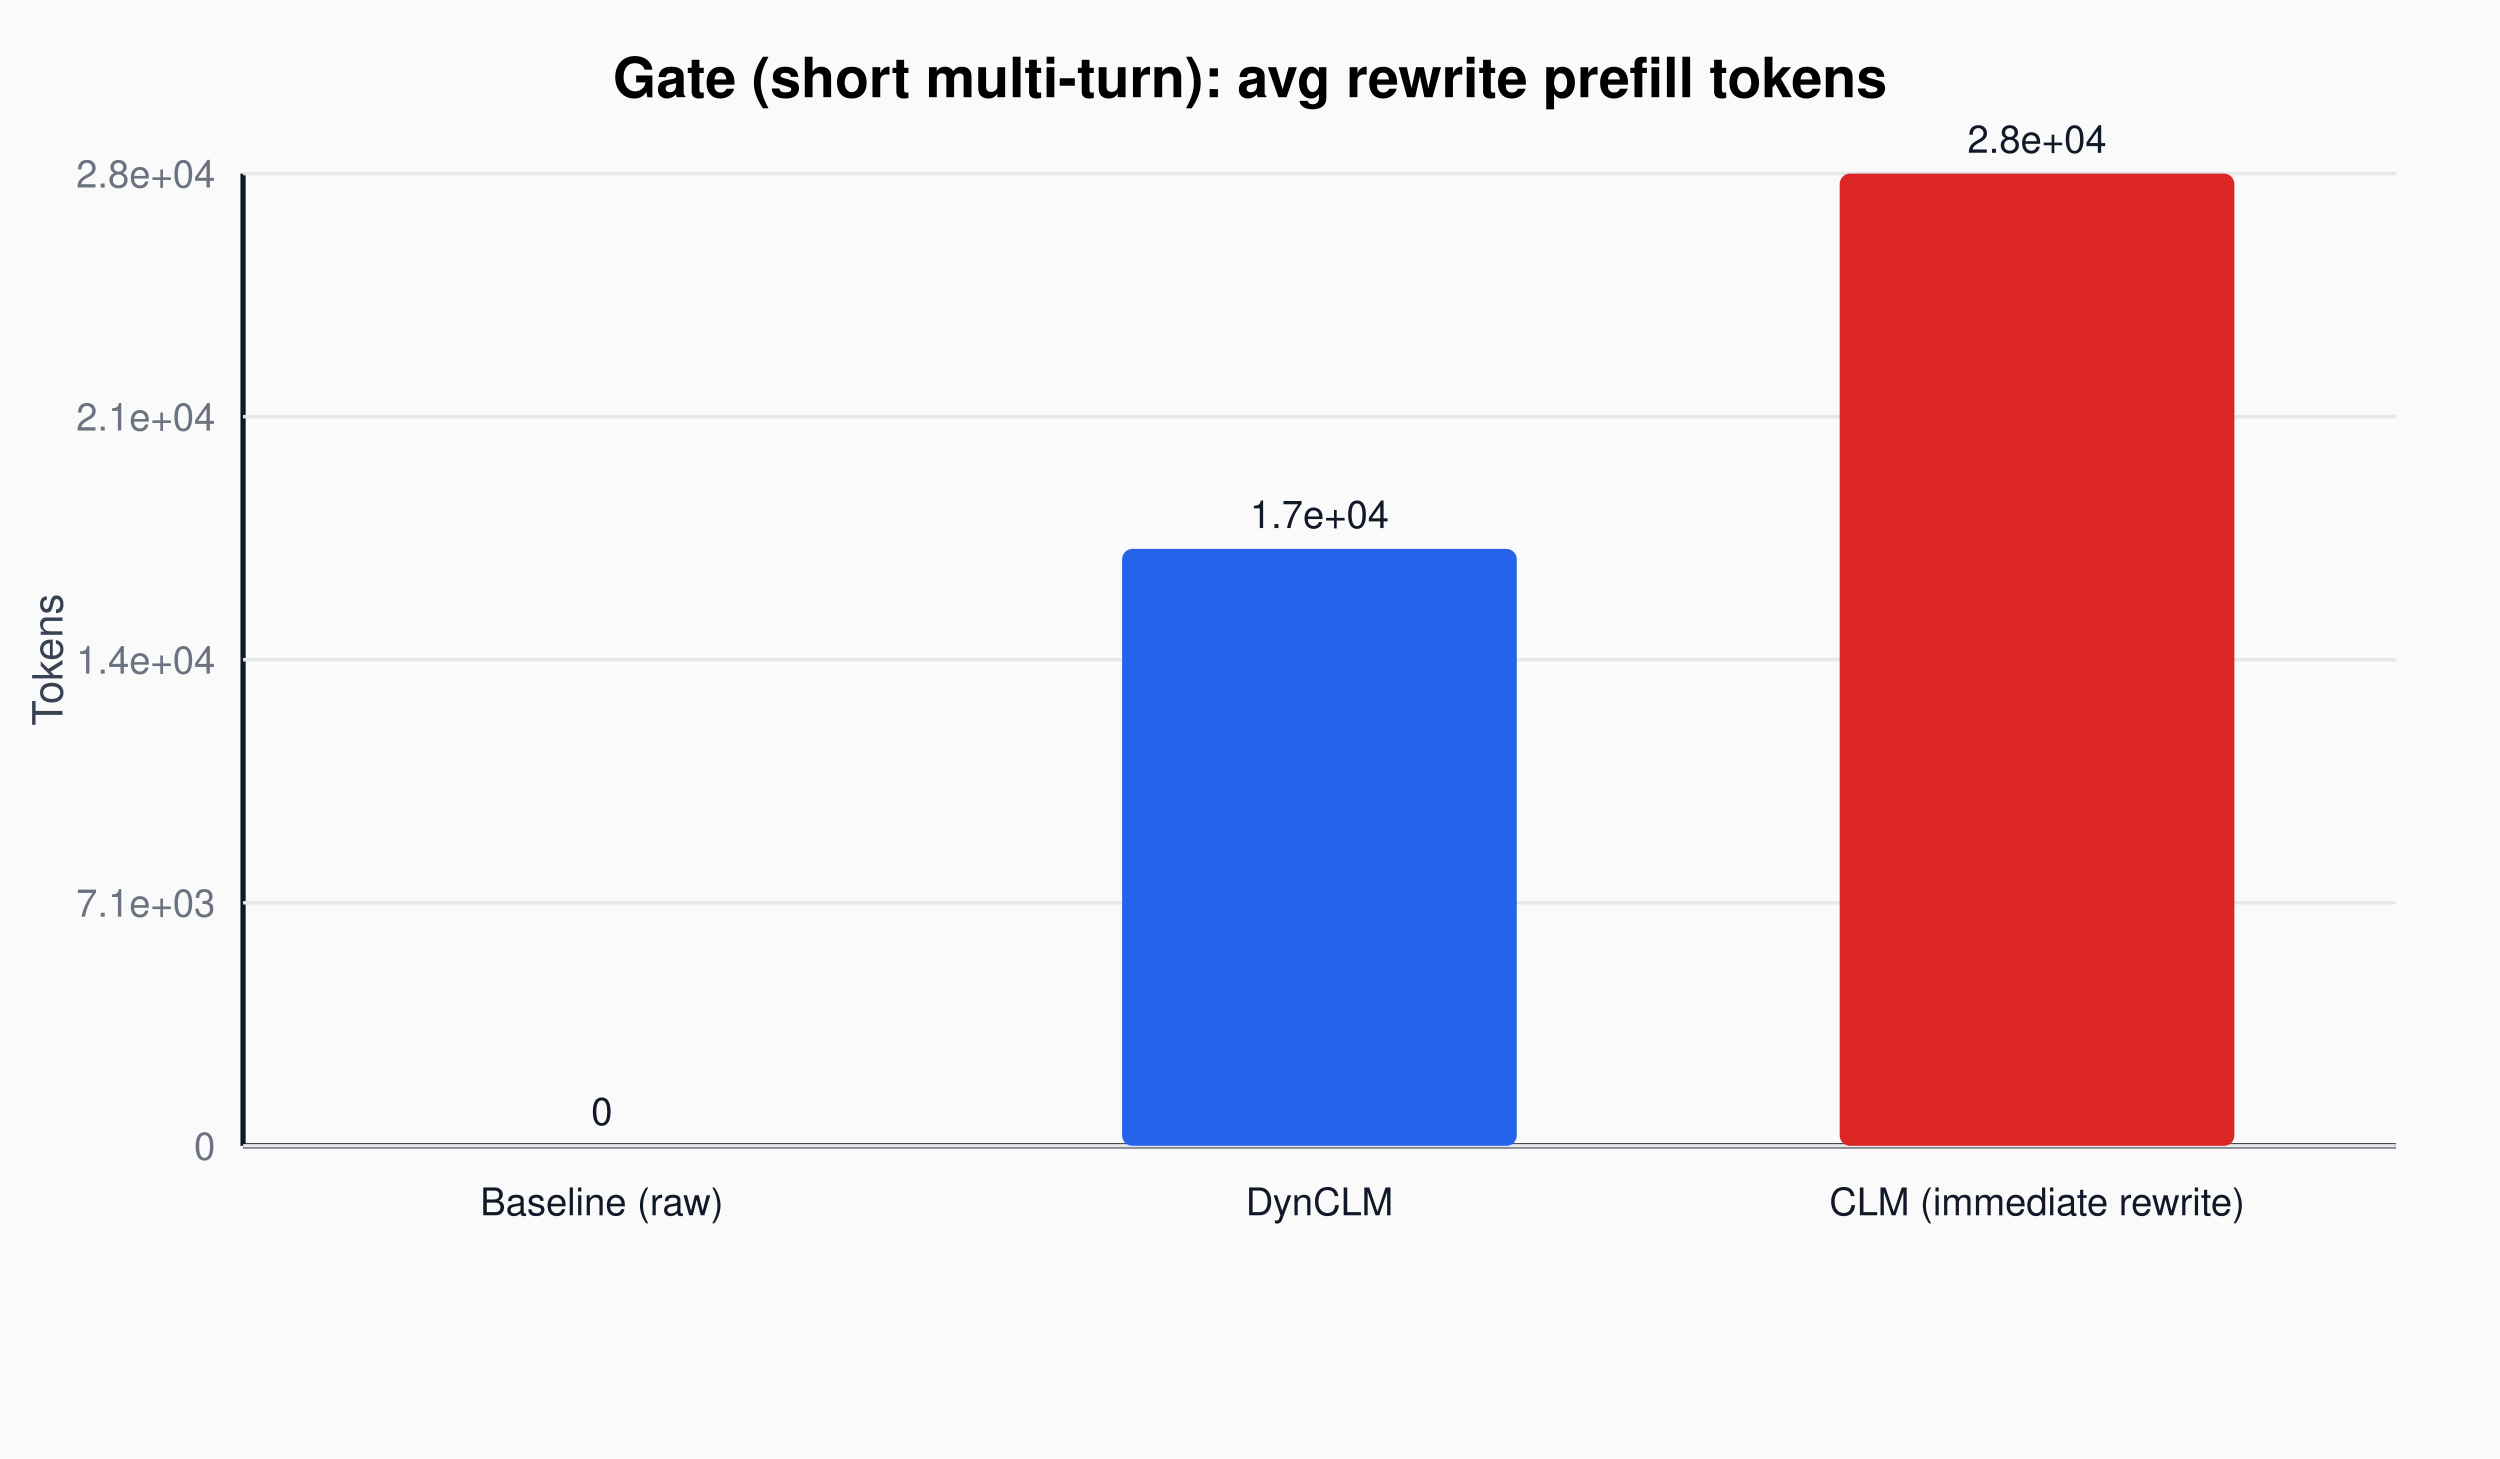
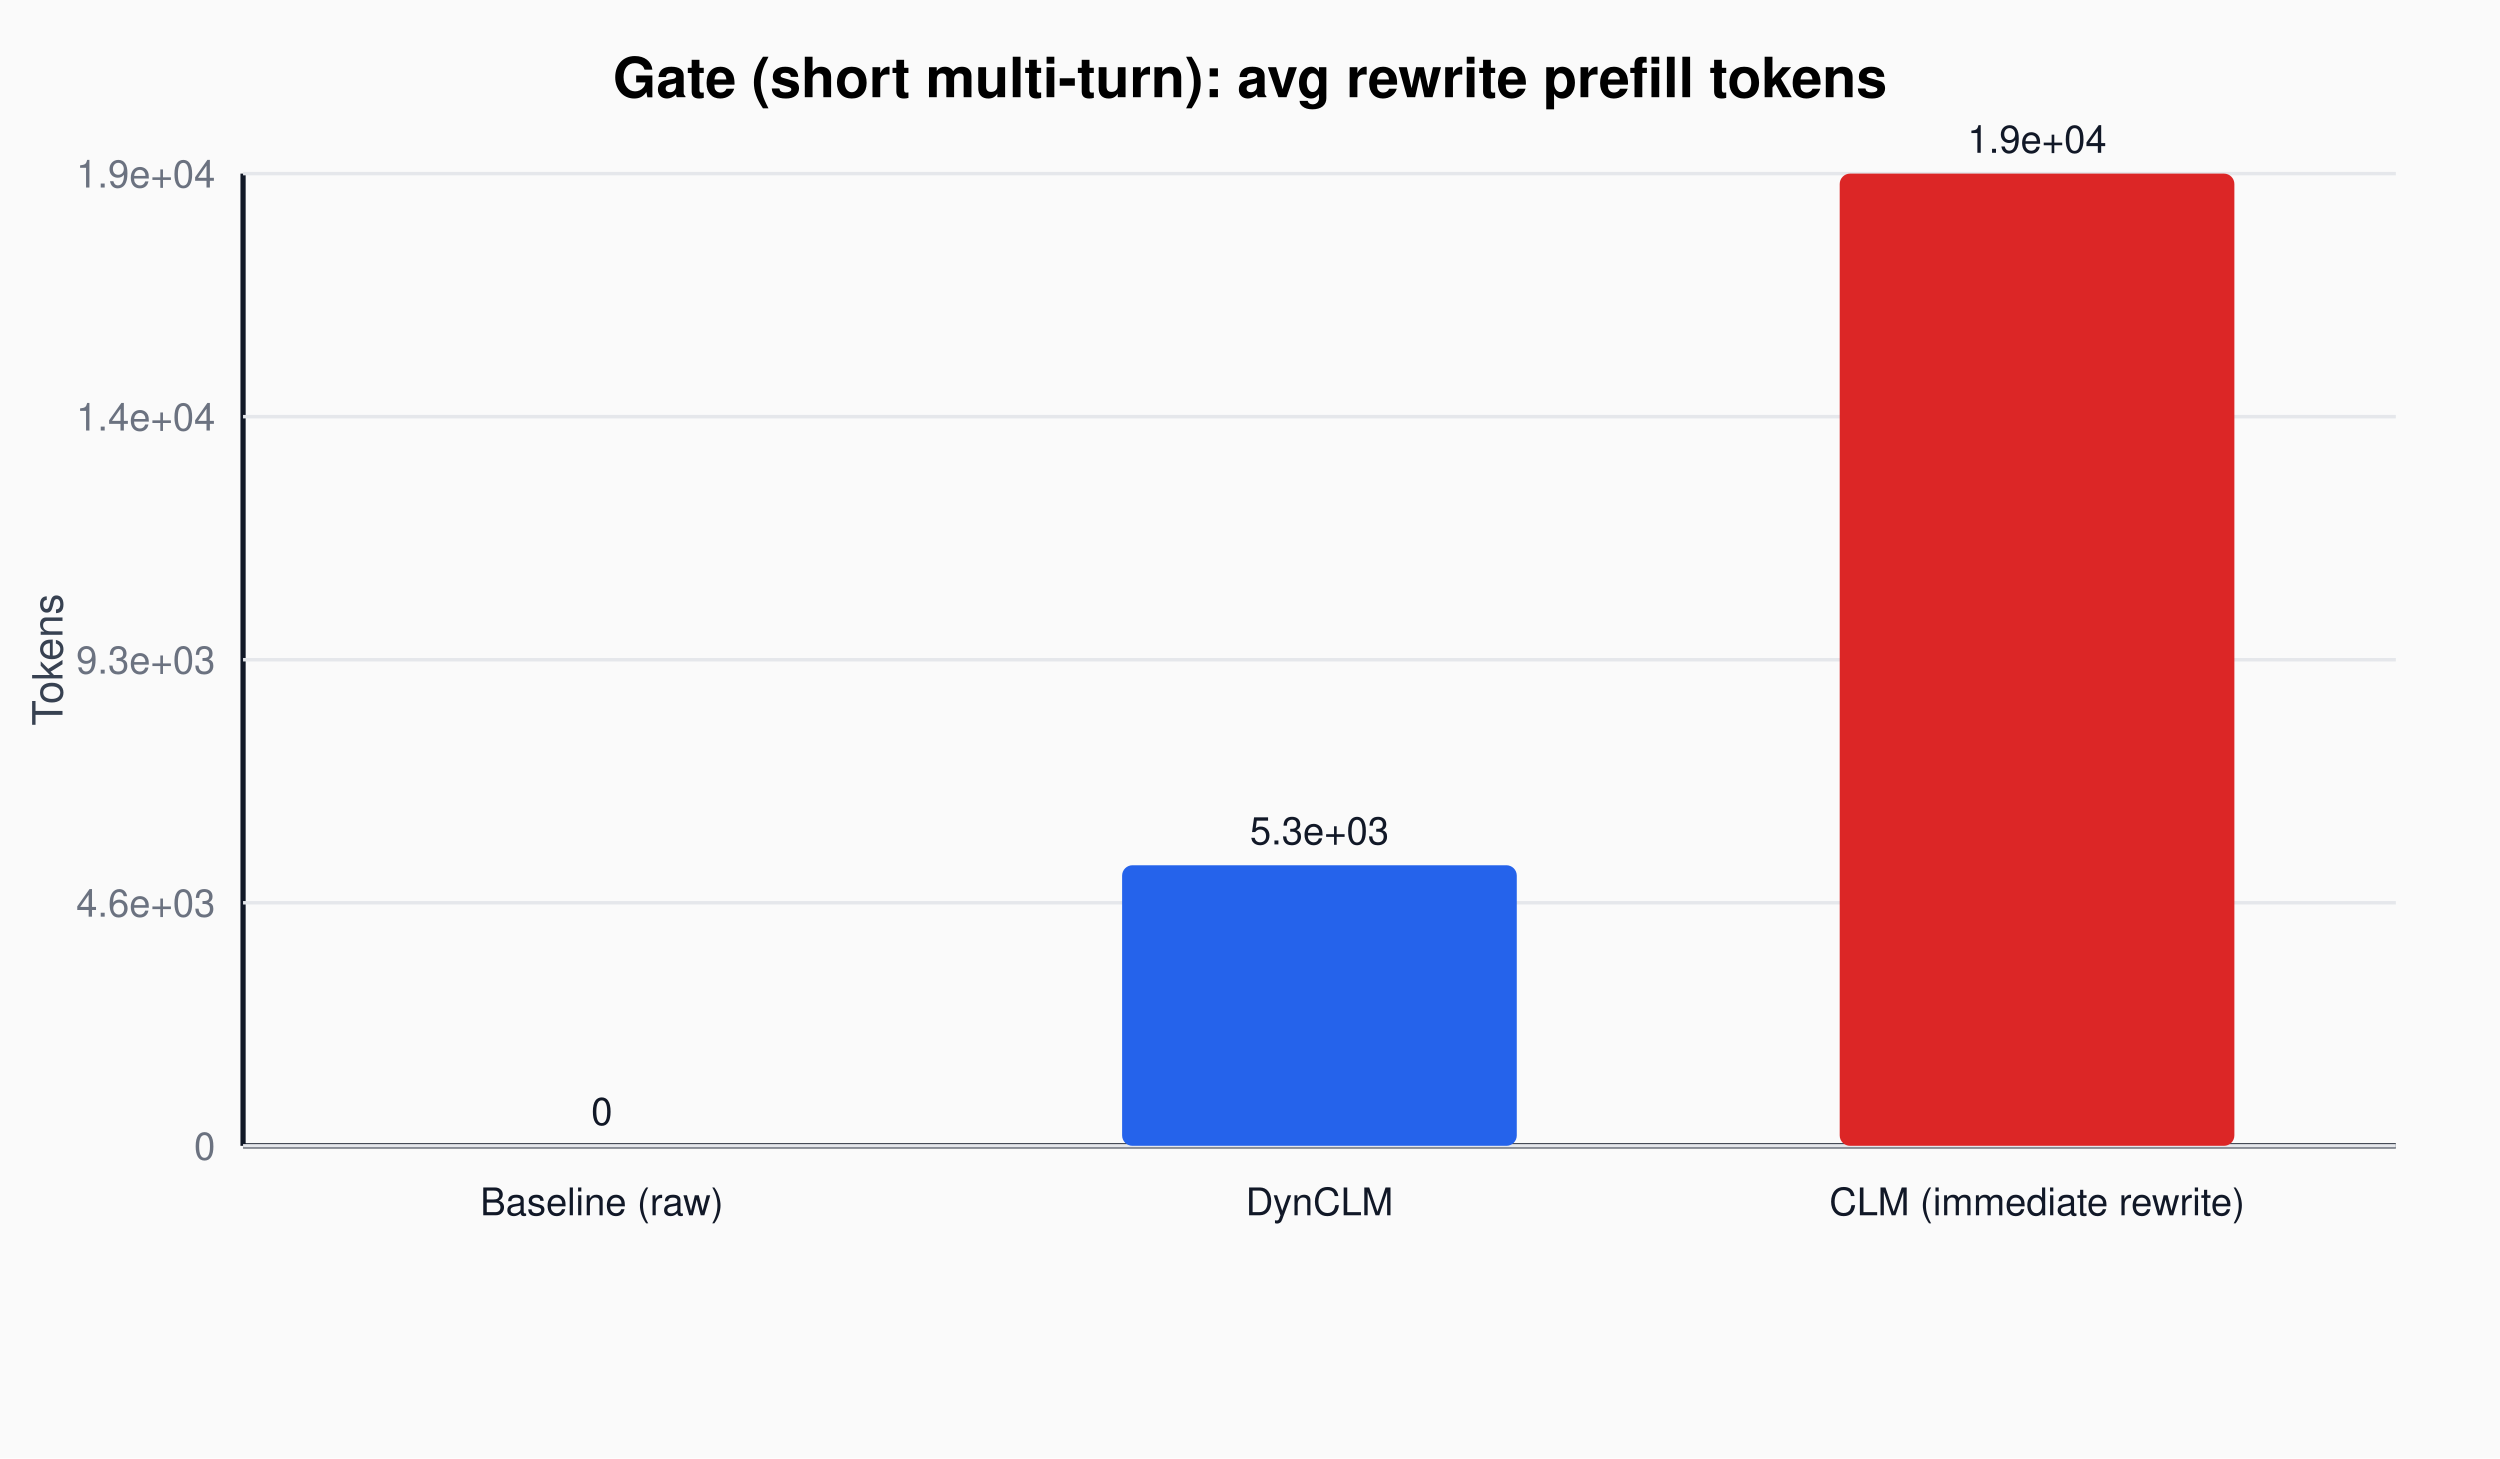
<svg xmlns="http://www.w3.org/2000/svg" width="720" height="420" viewBox="0 0 720 420">
  <rect width="100%" height="100%" fill="#fafafa" />
  <text x="360.0" y="28" text-anchor="middle" font-family="Helvetica,Arial,sans-serif" font-size="16" font-weight="700">Gate (short multi-turn): avg rewrite prefill tokens</text>
  <text x="18" y="190.0" transform="rotate(-90 18,190.0)" text-anchor="middle" font-family="Helvetica,Arial,sans-serif" font-size="12" fill="#374151">Tokens</text>
  <line x1="70" y1="50" x2="70" y2="330" stroke="#111827" stroke-width="1.5" />
  <line x1="70" y1="330" x2="690" y2="330" stroke="#111827" stroke-width="1.5" />
  <line x1="70" y1="50.0" x2="690" y2="50.0" stroke="#e5e7eb" />
-   <text x="62" y="54.0" text-anchor="end" font-family="Helvetica,Arial,sans-serif" font-size="11" fill="#6b7280">2.8e+04</text>
+   <text x="62" y="54.0" text-anchor="end" font-family="Helvetica,Arial,sans-serif" font-size="11" fill="#6b7280">1.9e+04</text>
  <line x1="70" y1="120.0" x2="690" y2="120.0" stroke="#e5e7eb" />
-   <text x="62" y="124.0" text-anchor="end" font-family="Helvetica,Arial,sans-serif" font-size="11" fill="#6b7280">2.1e+04</text>
+   <text x="62" y="124.0" text-anchor="end" font-family="Helvetica,Arial,sans-serif" font-size="11" fill="#6b7280">1.4e+04</text>
  <line x1="70" y1="190.0" x2="690" y2="190.0" stroke="#e5e7eb" />
-   <text x="62" y="194.0" text-anchor="end" font-family="Helvetica,Arial,sans-serif" font-size="11" fill="#6b7280">1.4e+04</text>
+   <text x="62" y="194.0" text-anchor="end" font-family="Helvetica,Arial,sans-serif" font-size="11" fill="#6b7280">9.3e+03</text>
  <line x1="70" y1="260.0" x2="690" y2="260.0" stroke="#e5e7eb" />
-   <text x="62" y="264.0" text-anchor="end" font-family="Helvetica,Arial,sans-serif" font-size="11" fill="#6b7280">7.1e+03</text>
+   <text x="62" y="264.0" text-anchor="end" font-family="Helvetica,Arial,sans-serif" font-size="11" fill="#6b7280">4.6e+03</text>
  <line x1="70" y1="330.0" x2="690" y2="330.0" stroke="#e5e7eb" />
  <text x="62" y="334.0" text-anchor="end" font-family="Helvetica,Arial,sans-serif" font-size="11" fill="#6b7280">0</text>
  <rect x="116.5" y="330.0" width="113.667" height="0.0" fill="#6b7280" rx="3" />
  <text x="173.333" y="324.0" text-anchor="middle" font-family="Helvetica,Arial,sans-serif" font-size="11" fill="#111827">0</text>
  <text x="173.333" y="350" text-anchor="middle" font-family="Helvetica,Arial,sans-serif" font-size="11" fill="#111827">Baseline (raw)</text>
-   <rect x="323.167" y="158.079" width="113.667" height="171.921" fill="#2563eb" rx="3" />
-   <text x="380" y="152.079" text-anchor="middle" font-family="Helvetica,Arial,sans-serif" font-size="11" fill="#111827">1.7e+04</text>
+   <rect x="323.167" y="249.187" width="113.667" height="80.813" fill="#2563eb" rx="3" />
+   <text x="380" y="243.187" text-anchor="middle" font-family="Helvetica,Arial,sans-serif" font-size="11" fill="#111827">5.3e+03</text>
  <text x="380" y="350" text-anchor="middle" font-family="Helvetica,Arial,sans-serif" font-size="11" fill="#111827">DynCLM</text>
  <rect x="529.833" y="50.0" width="113.667" height="280.0" fill="#dc2626" rx="3" />
-   <text x="586.667" y="44.0" text-anchor="middle" font-family="Helvetica,Arial,sans-serif" font-size="11" fill="#111827">2.8e+04</text>
+   <text x="586.667" y="44.0" text-anchor="middle" font-family="Helvetica,Arial,sans-serif" font-size="11" fill="#111827">1.9e+04</text>
  <text x="586.667" y="350" text-anchor="middle" font-family="Helvetica,Arial,sans-serif" font-size="11" fill="#111827">CLM (immediate rewrite)</text>
</svg>
